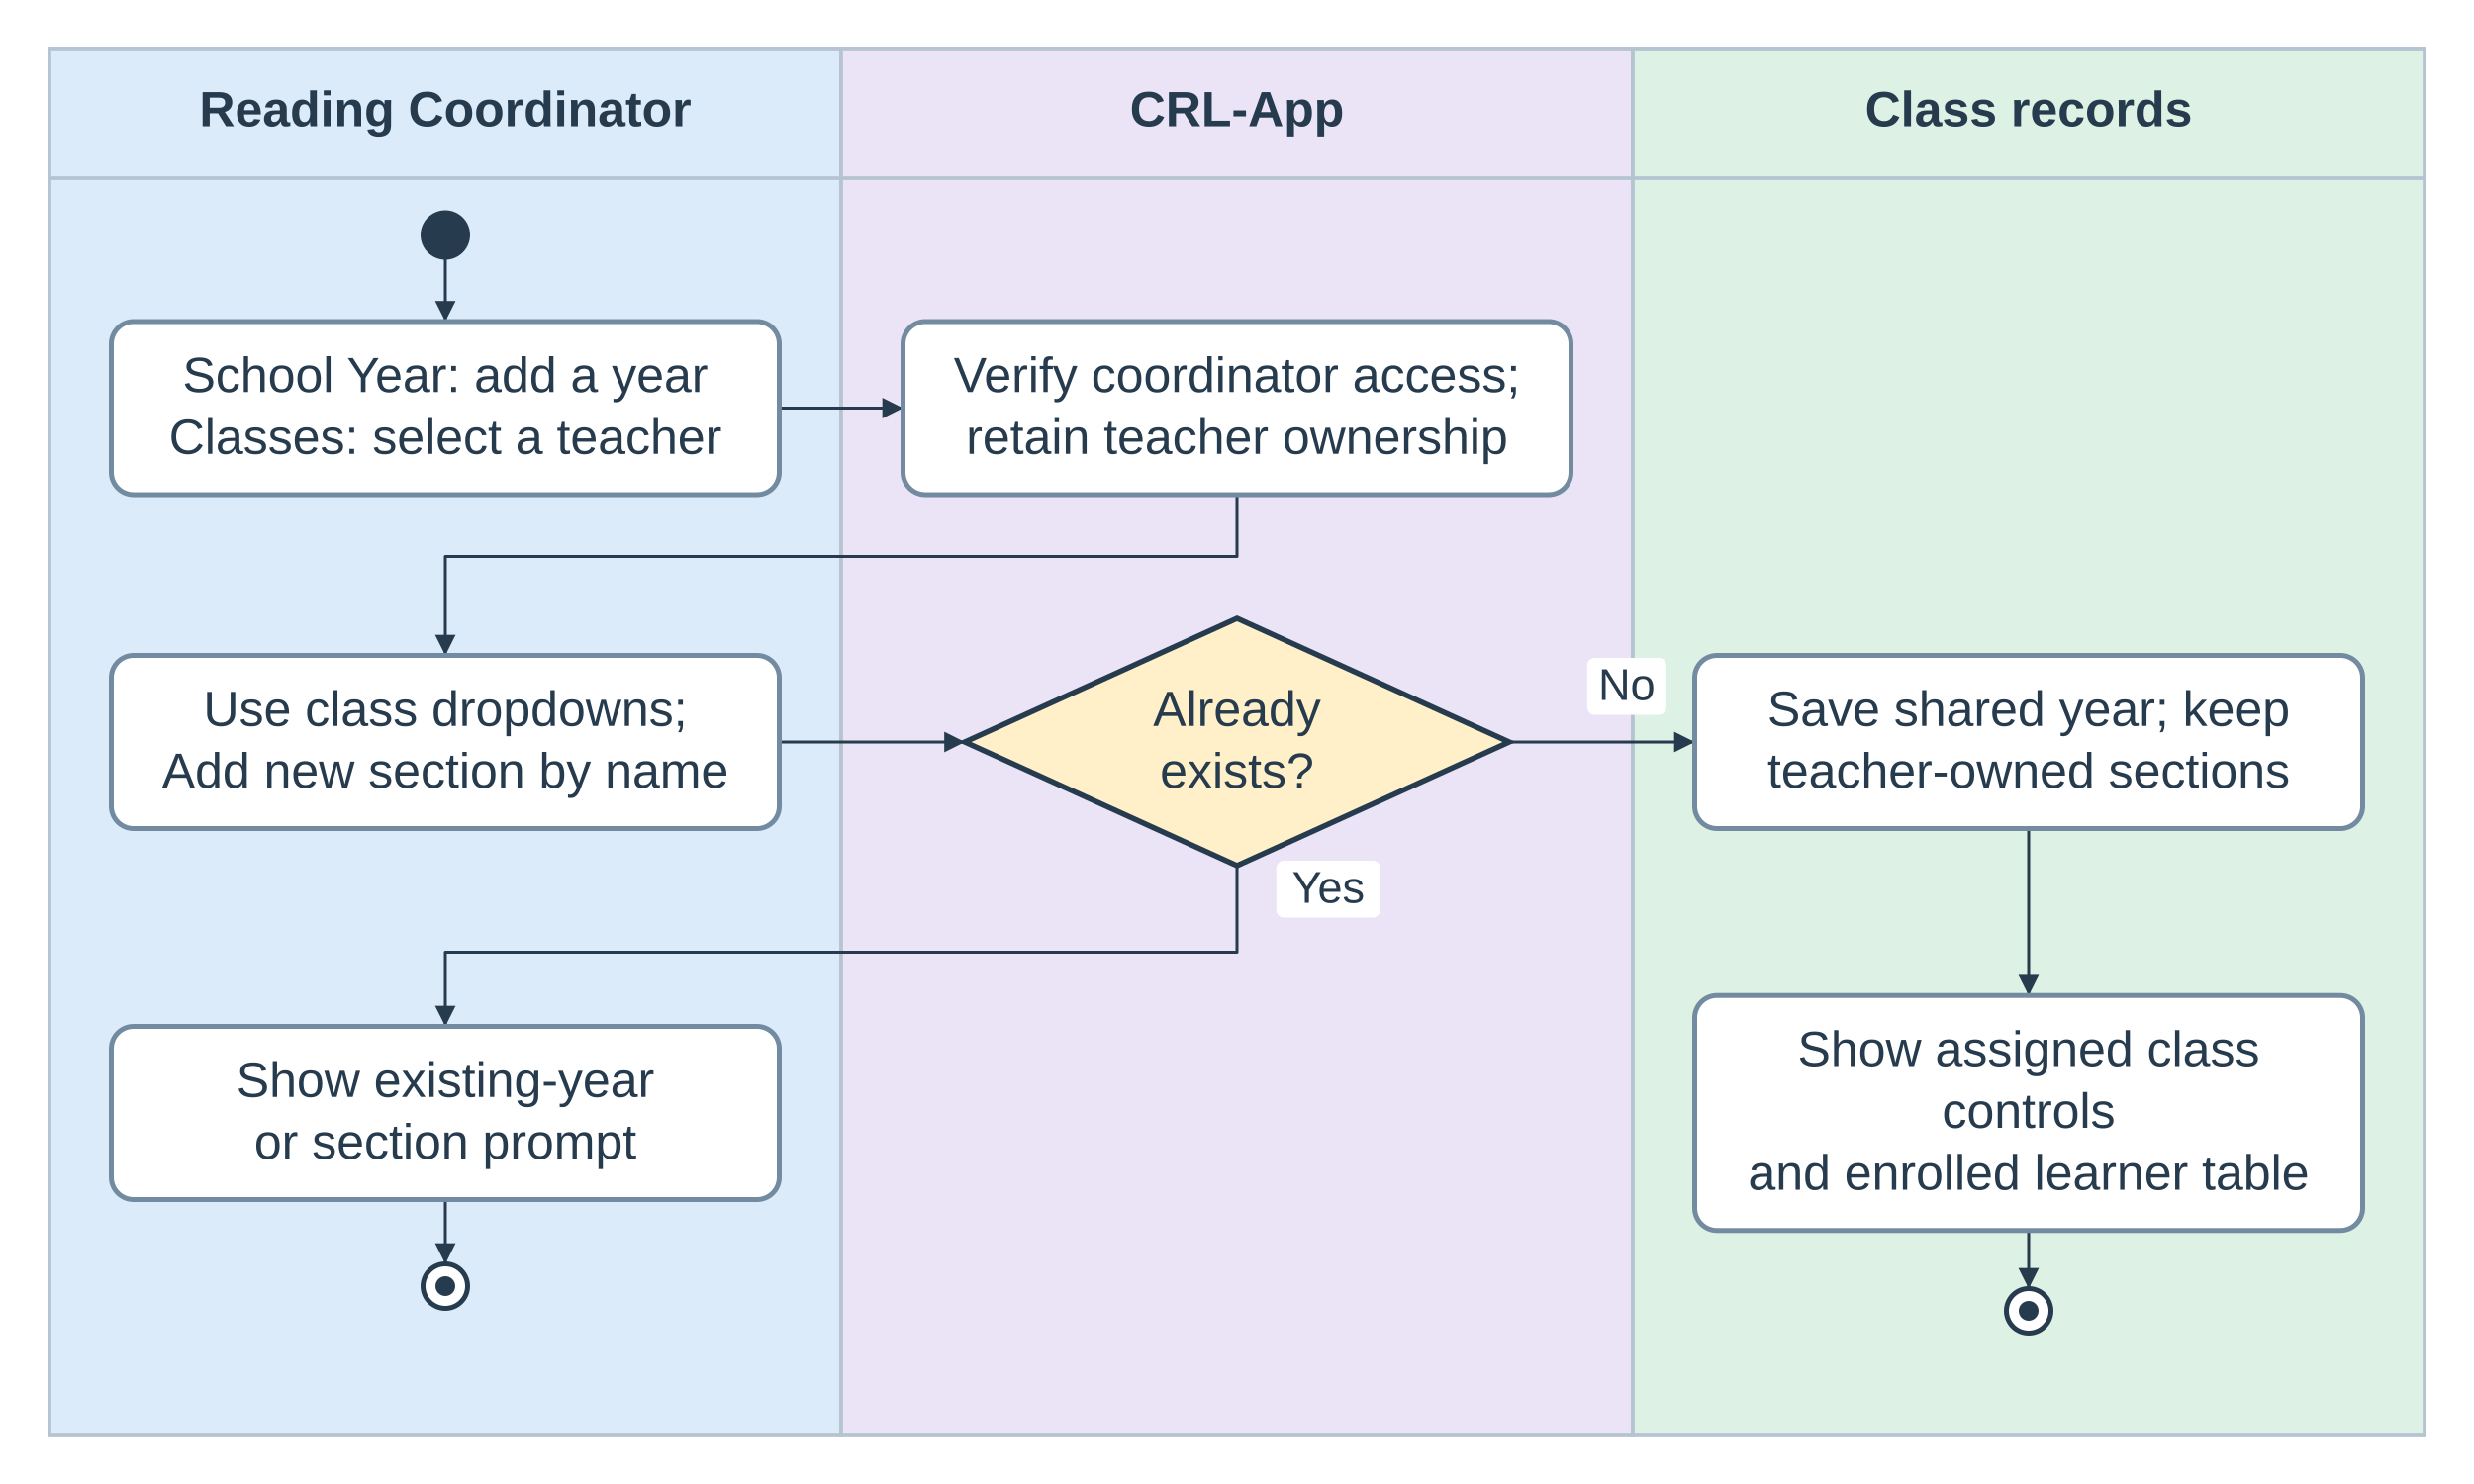
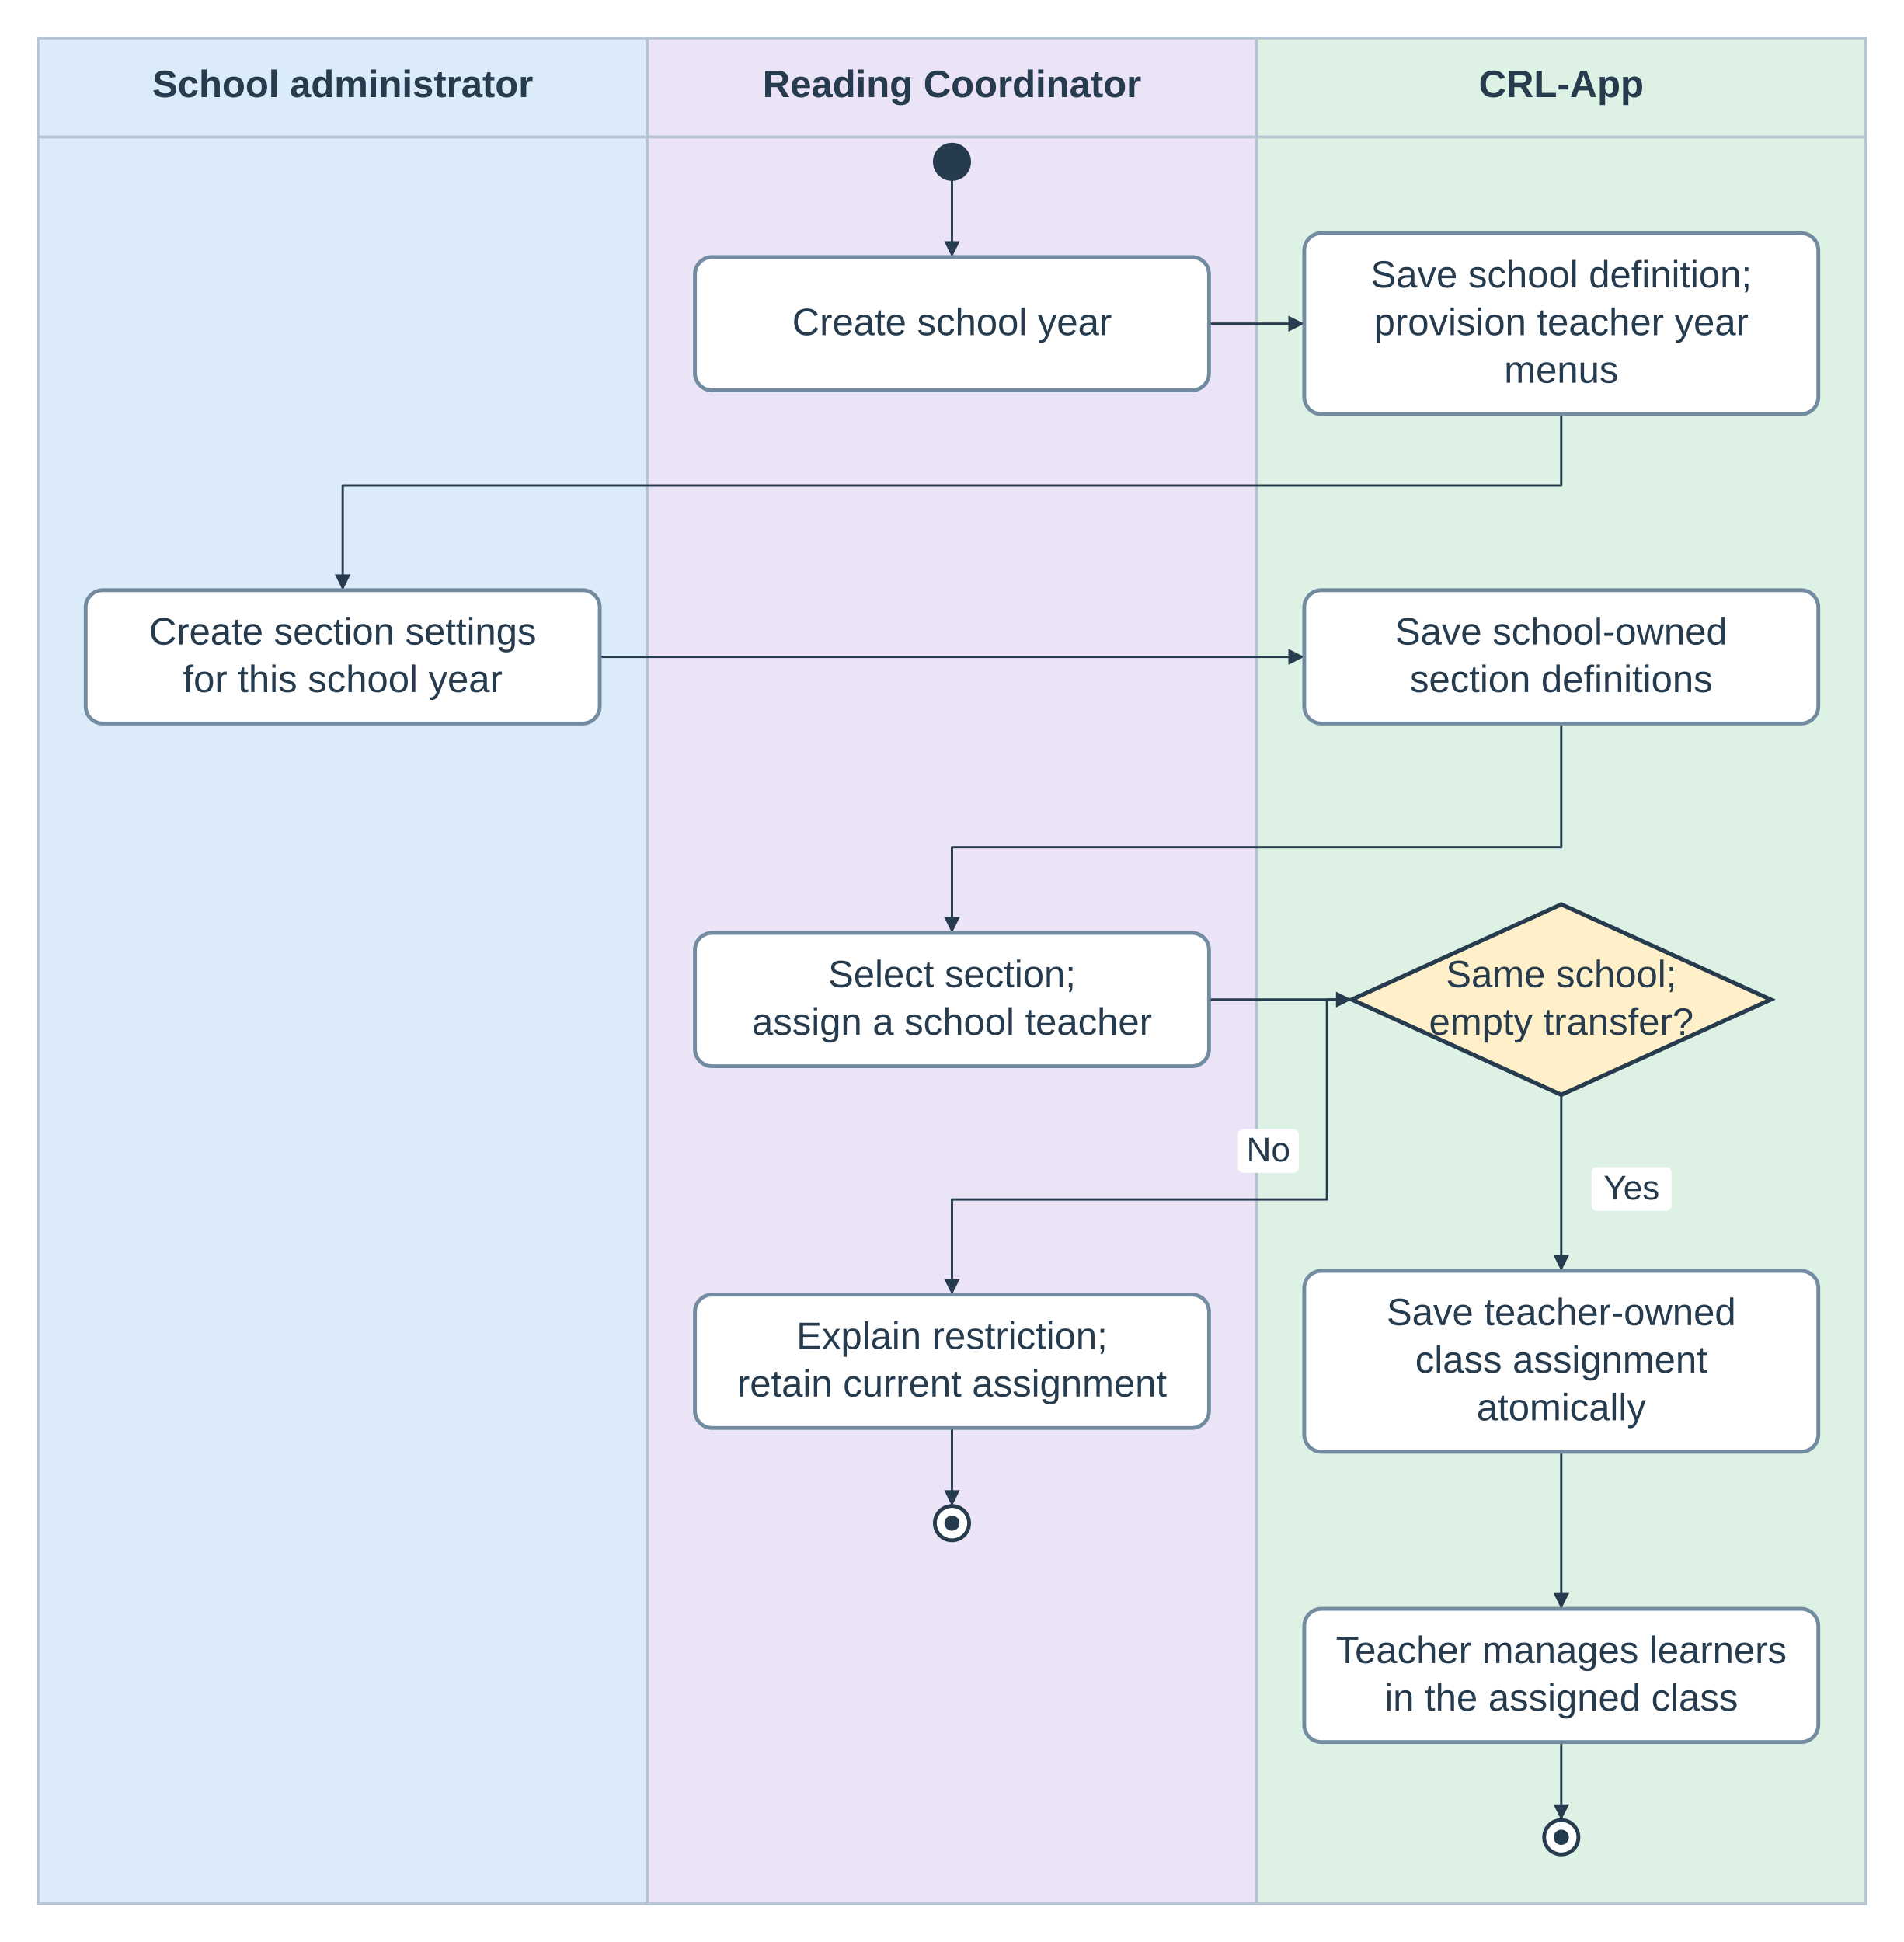
- <svg xmlns="http://www.w3.org/2000/svg" width="1000" height="600" viewBox="0 0 1000 600">
+ <svg xmlns="http://www.w3.org/2000/svg" width="1000" height="1020" viewBox="0 0 1000 1020">
  <rect width="100%" height="100%" fill="white" />
  <defs>
    <marker id="arrow" viewBox="0 0 12 12" refX="11" refY="6" markerWidth="10" markerHeight="10" markerUnits="userSpaceOnUse" orient="auto-start-reverse">
      <path d="M1,1 L11,6 L1,11 Z" fill="#263b4d" />
    </marker>
  </defs>
-   <rect x="20.0" y="20" width="320.0" height="560" rx="0" fill="#dcebfa" stroke="#b6c4d2" stroke-width="1.5" />
+   <rect x="20.0" y="20" width="320.0" height="980" rx="0" fill="#dcebfa" stroke="#b6c4d2" stroke-width="1.5" />
  <rect x="20.0" y="20" width="320.0" height="52" rx="0" fill="#dcebfa" stroke="#b6c4d2" stroke-width="1.5" />
-   <rect x="340.0" y="20" width="320.0" height="560" rx="0" fill="#ebe3f6" stroke="#b6c4d2" stroke-width="1.5" />
+   <rect x="340.0" y="20" width="320.0" height="980" rx="0" fill="#ebe3f6" stroke="#b6c4d2" stroke-width="1.5" />
  <rect x="340.0" y="20" width="320.0" height="52" rx="0" fill="#ebe3f6" stroke="#b6c4d2" stroke-width="1.5" />
-   <rect x="660.0" y="20" width="320.0" height="560" rx="0" fill="#def1e5" stroke="#b6c4d2" stroke-width="1.5" />
+   <rect x="660.0" y="20" width="320.0" height="980" rx="0" fill="#def1e5" stroke="#b6c4d2" stroke-width="1.5" />
  <rect x="660.0" y="20" width="320.0" height="52" rx="0" fill="#def1e5" stroke="#b6c4d2" stroke-width="1.5" />
-   <polyline points="180.0,104.0 180.0,130.0" fill="none" stroke="#263b4d" stroke-width="1.2" stroke-linejoin="round" marker-end="url(#arrow)" />
-   <polyline points="315.0,165.0 365.0,165.0" fill="none" stroke="#263b4d" stroke-width="1.2" stroke-linejoin="round" marker-end="url(#arrow)" />
-   <polyline points="500.0,200.0 500.0,225 180.0,225 180.0,265.0" fill="none" stroke="#263b4d" stroke-width="1.2" stroke-linejoin="round" marker-end="url(#arrow)" />
-   <polyline points="315.0,300.0 390.0,300.0" fill="none" stroke="#263b4d" stroke-width="1.2" stroke-linejoin="round" marker-end="url(#arrow)" />
-   <polyline points="500.0,350.0 500.0,385 180.0,385 180.0,415.0" fill="none" stroke="#263b4d" stroke-width="1.2" stroke-linejoin="round" marker-end="url(#arrow)" />
-   <polyline points="180.0,485.0 180.0,511.0" fill="none" stroke="#263b4d" stroke-width="1.2" stroke-linejoin="round" marker-end="url(#arrow)" />
-   <polyline points="610.0,300.0 685.0,300.0" fill="none" stroke="#263b4d" stroke-width="1.2" stroke-linejoin="round" marker-end="url(#arrow)" />
-   <polyline points="820.0,335.0 820.0,402.5" fill="none" stroke="#263b4d" stroke-width="1.2" stroke-linejoin="round" marker-end="url(#arrow)" />
-   <polyline points="820.0,497.5 820.0,521.0" fill="none" stroke="#263b4d" stroke-width="1.2" stroke-linejoin="round" marker-end="url(#arrow)" />
-   <text x="180.0" y="51.0" text-anchor="middle" font-family="Arial,sans-serif" font-size="20" fill="#263b4d" font-weight="bold">Reading Coordinator</text>
-   <text x="500.0" y="51.0" text-anchor="middle" font-family="Arial,sans-serif" font-size="20" fill="#263b4d" font-weight="bold">CRL-App</text>
-   <text x="820.0" y="51.0" text-anchor="middle" font-family="Arial,sans-serif" font-size="20" fill="#263b4d" font-weight="bold">Class records</text>
-   <circle cx="180" cy="95" r="9.0" fill="#263b4d" stroke="#263b4d" stroke-width="2" />
-   <rect x="45.0" y="130.0" width="270" height="70" rx="9" fill="white" stroke="#728ba0" stroke-width="2" />
-   <text x="180" y="158.5" text-anchor="middle" font-family="Arial,sans-serif" font-size="20" fill="#263b4d">School Year: add a year</text>
-   <text x="180" y="183.5" text-anchor="middle" font-family="Arial,sans-serif" font-size="20" fill="#263b4d">Classes: select a teacher</text>
-   <rect x="365.0" y="130.0" width="270" height="70" rx="9" fill="white" stroke="#728ba0" stroke-width="2" />
-   <text x="500" y="158.5" text-anchor="middle" font-family="Arial,sans-serif" font-size="20" fill="#263b4d">Verify coordinator access;</text>
-   <text x="500" y="183.5" text-anchor="middle" font-family="Arial,sans-serif" font-size="20" fill="#263b4d">retain teacher ownership</text>
-   <rect x="45.0" y="265.0" width="270" height="70" rx="9" fill="white" stroke="#728ba0" stroke-width="2" />
-   <text x="180" y="293.5" text-anchor="middle" font-family="Arial,sans-serif" font-size="20" fill="#263b4d">Use class dropdowns;</text>
-   <text x="180" y="318.5" text-anchor="middle" font-family="Arial,sans-serif" font-size="20" fill="#263b4d">Add new section by name</text>
-   <polygon points="500,250.0 610.0,300 500,350.0 390.0,300" fill="#fff0c9" stroke="#263b4d" stroke-width="2.2" />
-   <text x="500" y="293.5" text-anchor="middle" font-family="Arial,sans-serif" font-size="20" fill="#263b4d">Already</text>
-   <text x="500" y="318.5" text-anchor="middle" font-family="Arial,sans-serif" font-size="20" fill="#263b4d">exists?</text>
-   <rect x="45.0" y="415.0" width="270" height="70" rx="9" fill="white" stroke="#728ba0" stroke-width="2" />
-   <text x="180" y="443.5" text-anchor="middle" font-family="Arial,sans-serif" font-size="20" fill="#263b4d">Show existing-year</text>
-   <text x="180" y="468.5" text-anchor="middle" font-family="Arial,sans-serif" font-size="20" fill="#263b4d">or section prompt</text>
-   <circle cx="180" cy="520" r="9.0" fill="white" stroke="#263b4d" stroke-width="2" />
-   <circle cx="180" cy="520" r="4.0" fill="#263b4d" />
-   <rect x="685.0" y="265.0" width="270" height="70" rx="9" fill="white" stroke="#728ba0" stroke-width="2" />
-   <text x="820" y="293.5" text-anchor="middle" font-family="Arial,sans-serif" font-size="20" fill="#263b4d">Save shared year; keep</text>
-   <text x="820" y="318.5" text-anchor="middle" font-family="Arial,sans-serif" font-size="20" fill="#263b4d">teacher-owned sections</text>
-   <rect x="685.0" y="402.5" width="270" height="95" rx="9" fill="white" stroke="#728ba0" stroke-width="2" />
-   <text x="820" y="431.0" text-anchor="middle" font-family="Arial,sans-serif" font-size="20" fill="#263b4d">Show assigned class</text>
-   <text x="820" y="456.0" text-anchor="middle" font-family="Arial,sans-serif" font-size="20" fill="#263b4d">controls</text>
-   <text x="820" y="481.0" text-anchor="middle" font-family="Arial,sans-serif" font-size="20" fill="#263b4d">and enrolled learner table</text>
-   <circle cx="820" cy="530" r="9.0" fill="white" stroke="#263b4d" stroke-width="2" />
-   <circle cx="820" cy="530" r="4.0" fill="#263b4d" />
-   <rect x="515.923" y="348" width="42" height="23" rx="3" fill="white" />
-   <text x="536.923" y="365" text-anchor="middle" font-family="Arial,sans-serif" font-size="18" fill="#263b4d">Yes</text>
-   <rect x="641.538" y="266" width="32" height="23" rx="3" fill="white" />
-   <text x="657.538" y="283" text-anchor="middle" font-family="Arial,sans-serif" font-size="18" fill="#263b4d">No</text>
+   <polyline points="500.0,94.0 500.0,135.0" fill="none" stroke="#263b4d" stroke-width="1.2" stroke-linejoin="round" marker-end="url(#arrow)" />
+   <polyline points="635.0,170.0 685.0,170.0" fill="none" stroke="#263b4d" stroke-width="1.2" stroke-linejoin="round" marker-end="url(#arrow)" />
+   <polyline points="820.0,217.5 820.0,255 180.0,255 180.0,310.0" fill="none" stroke="#263b4d" stroke-width="1.2" stroke-linejoin="round" marker-end="url(#arrow)" />
+   <polyline points="315.0,345.0 685.0,345.0" fill="none" stroke="#263b4d" stroke-width="1.2" stroke-linejoin="round" marker-end="url(#arrow)" />
+   <polyline points="820.0,380.0 820.0,445 500.0,445 500.0,490.0" fill="none" stroke="#263b4d" stroke-width="1.2" stroke-linejoin="round" marker-end="url(#arrow)" />
+   <polyline points="635.0,525.0 710.0,525.0" fill="none" stroke="#263b4d" stroke-width="1.2" stroke-linejoin="round" marker-end="url(#arrow)" />
+   <polyline points="710.0,525.0 696.923,525 696.923,630 500.0,630 500.0,680.0" fill="none" stroke="#263b4d" stroke-width="1.2" stroke-linejoin="round" marker-end="url(#arrow)" />
+   <polyline points="500.0,750.0 500.0,791.0" fill="none" stroke="#263b4d" stroke-width="1.2" stroke-linejoin="round" marker-end="url(#arrow)" />
+   <polyline points="820.0,575.0 820.0,667.5" fill="none" stroke="#263b4d" stroke-width="1.2" stroke-linejoin="round" marker-end="url(#arrow)" />
+   <polyline points="820.0,762.5 820.0,845.0" fill="none" stroke="#263b4d" stroke-width="1.2" stroke-linejoin="round" marker-end="url(#arrow)" />
+   <polyline points="820.0,915.0 820.0,956.0" fill="none" stroke="#263b4d" stroke-width="1.2" stroke-linejoin="round" marker-end="url(#arrow)" />
+   <text x="180.0" y="51.0" text-anchor="middle" font-family="Arial,sans-serif" font-size="20" fill="#263b4d" font-weight="bold">School administrator</text>
+   <text x="500.0" y="51.0" text-anchor="middle" font-family="Arial,sans-serif" font-size="20" fill="#263b4d" font-weight="bold">Reading Coordinator</text>
+   <text x="820.0" y="51.0" text-anchor="middle" font-family="Arial,sans-serif" font-size="20" fill="#263b4d" font-weight="bold">CRL-App</text>
+   <circle cx="500" cy="85" r="9.0" fill="#263b4d" stroke="#263b4d" stroke-width="2" />
+   <rect x="365.0" y="135.0" width="270" height="70" rx="9" fill="white" stroke="#728ba0" stroke-width="2" />
+   <text x="500" y="176.0" text-anchor="middle" font-family="Arial,sans-serif" font-size="20" fill="#263b4d">Create school year</text>
+   <rect x="685.0" y="122.5" width="270" height="95" rx="9" fill="white" stroke="#728ba0" stroke-width="2" />
+   <text x="820" y="151.0" text-anchor="middle" font-family="Arial,sans-serif" font-size="20" fill="#263b4d">Save school definition;</text>
+   <text x="820" y="176.0" text-anchor="middle" font-family="Arial,sans-serif" font-size="20" fill="#263b4d">provision teacher year</text>
+   <text x="820" y="201.0" text-anchor="middle" font-family="Arial,sans-serif" font-size="20" fill="#263b4d">menus</text>
+   <rect x="45.0" y="310.0" width="270" height="70" rx="9" fill="white" stroke="#728ba0" stroke-width="2" />
+   <text x="180" y="338.5" text-anchor="middle" font-family="Arial,sans-serif" font-size="20" fill="#263b4d">Create section settings</text>
+   <text x="180" y="363.5" text-anchor="middle" font-family="Arial,sans-serif" font-size="20" fill="#263b4d">for this school year</text>
+   <rect x="685.0" y="310.0" width="270" height="70" rx="9" fill="white" stroke="#728ba0" stroke-width="2" />
+   <text x="820" y="338.5" text-anchor="middle" font-family="Arial,sans-serif" font-size="20" fill="#263b4d">Save school-owned</text>
+   <text x="820" y="363.5" text-anchor="middle" font-family="Arial,sans-serif" font-size="20" fill="#263b4d">section definitions</text>
+   <rect x="365.0" y="490.0" width="270" height="70" rx="9" fill="white" stroke="#728ba0" stroke-width="2" />
+   <text x="500" y="518.5" text-anchor="middle" font-family="Arial,sans-serif" font-size="20" fill="#263b4d">Select section;</text>
+   <text x="500" y="543.5" text-anchor="middle" font-family="Arial,sans-serif" font-size="20" fill="#263b4d">assign a school teacher</text>
+   <polygon points="820,475.0 930.0,525 820,575.0 710.0,525" fill="#fff0c9" stroke="#263b4d" stroke-width="2.2" />
+   <text x="820" y="518.5" text-anchor="middle" font-family="Arial,sans-serif" font-size="20" fill="#263b4d">Same school;</text>
+   <text x="820" y="543.5" text-anchor="middle" font-family="Arial,sans-serif" font-size="20" fill="#263b4d">empty transfer?</text>
+   <rect x="365.0" y="680.0" width="270" height="70" rx="9" fill="white" stroke="#728ba0" stroke-width="2" />
+   <text x="500" y="708.5" text-anchor="middle" font-family="Arial,sans-serif" font-size="20" fill="#263b4d">Explain restriction;</text>
+   <text x="500" y="733.5" text-anchor="middle" font-family="Arial,sans-serif" font-size="20" fill="#263b4d">retain current assignment</text>
+   <circle cx="500" cy="800" r="9.0" fill="white" stroke="#263b4d" stroke-width="2" />
+   <circle cx="500" cy="800" r="4.0" fill="#263b4d" />
+   <rect x="685.0" y="667.5" width="270" height="95" rx="9" fill="white" stroke="#728ba0" stroke-width="2" />
+   <text x="820" y="696.0" text-anchor="middle" font-family="Arial,sans-serif" font-size="20" fill="#263b4d">Save teacher-owned</text>
+   <text x="820" y="721.0" text-anchor="middle" font-family="Arial,sans-serif" font-size="20" fill="#263b4d">class assignment</text>
+   <text x="820" y="746.0" text-anchor="middle" font-family="Arial,sans-serif" font-size="20" fill="#263b4d">atomically</text>
+   <rect x="685.0" y="845.0" width="270" height="70" rx="9" fill="white" stroke="#728ba0" stroke-width="2" />
+   <text x="820" y="873.5" text-anchor="middle" font-family="Arial,sans-serif" font-size="20" fill="#263b4d">Teacher manages learners</text>
+   <text x="820" y="898.5" text-anchor="middle" font-family="Arial,sans-serif" font-size="20" fill="#263b4d">in the assigned class</text>
+   <circle cx="820" cy="965" r="9.0" fill="white" stroke="#263b4d" stroke-width="2" />
+   <circle cx="820" cy="965" r="4.0" fill="#263b4d" />
+   <rect x="650.154" y="593" width="32" height="23" rx="3" fill="white" />
+   <text x="666.154" y="610" text-anchor="middle" font-family="Arial,sans-serif" font-size="18" fill="#263b4d">No</text>
+   <rect x="835.923" y="613" width="42" height="23" rx="3" fill="white" />
+   <text x="856.923" y="630" text-anchor="middle" font-family="Arial,sans-serif" font-size="18" fill="#263b4d">Yes</text>
</svg>
